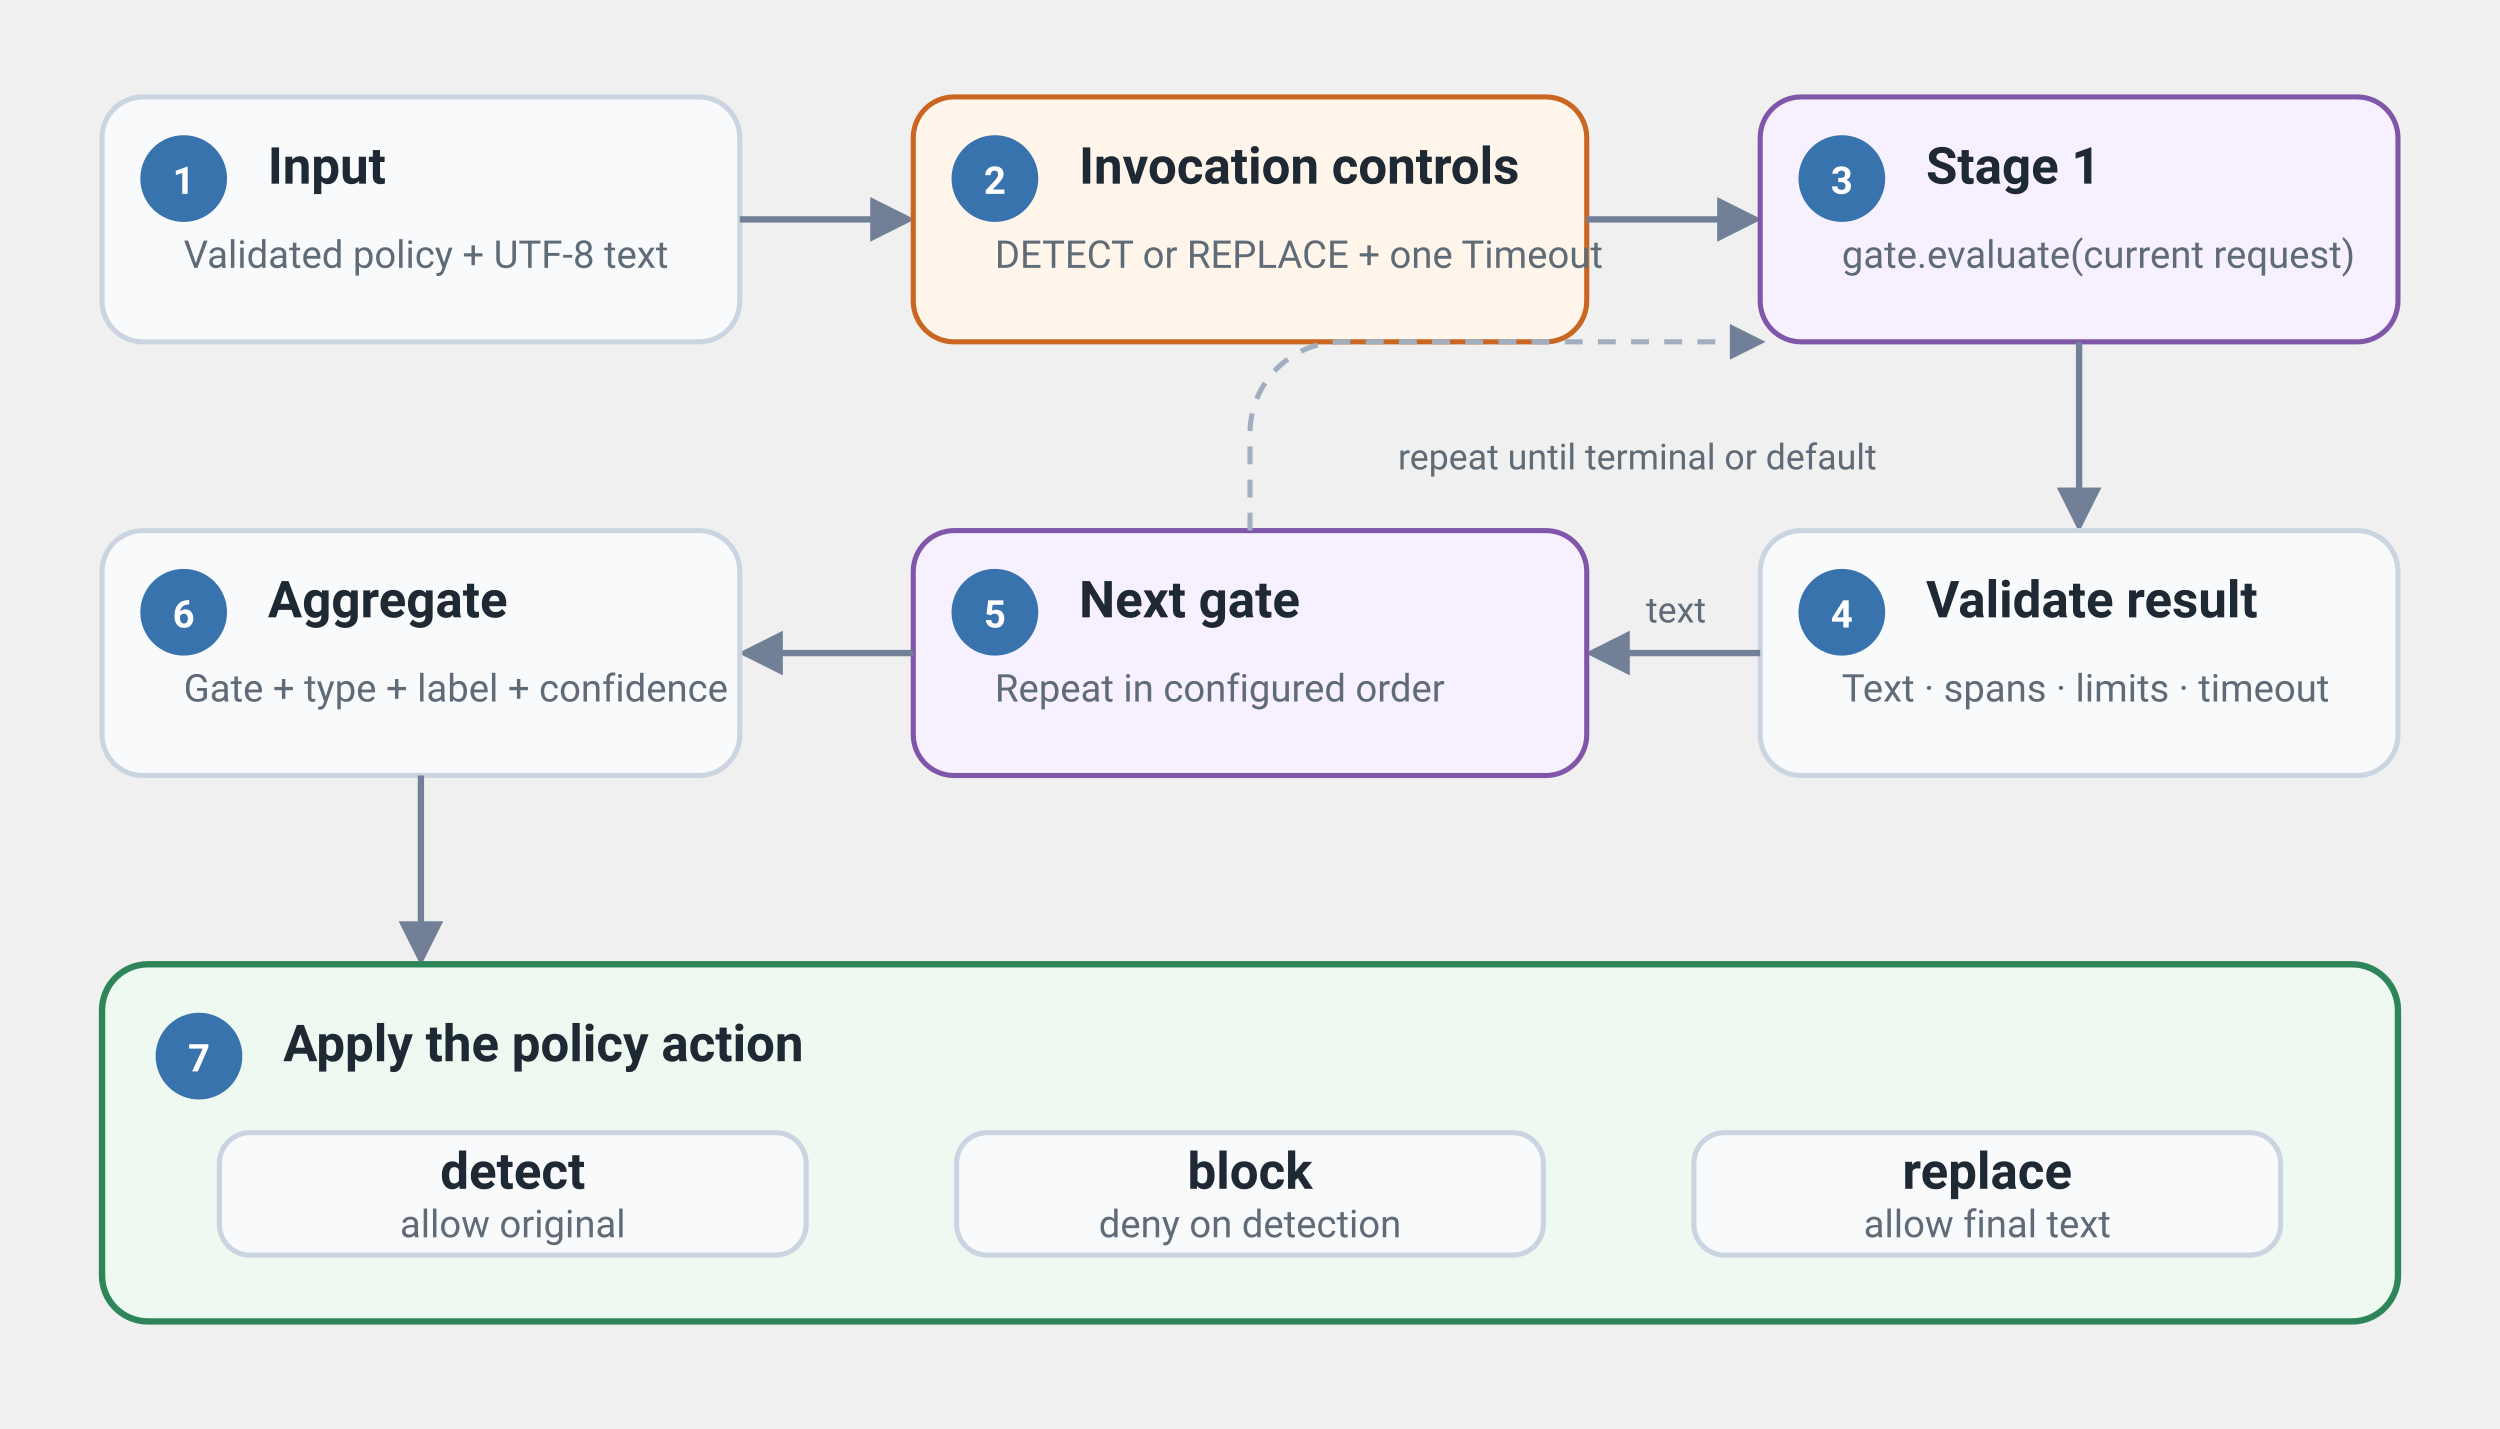
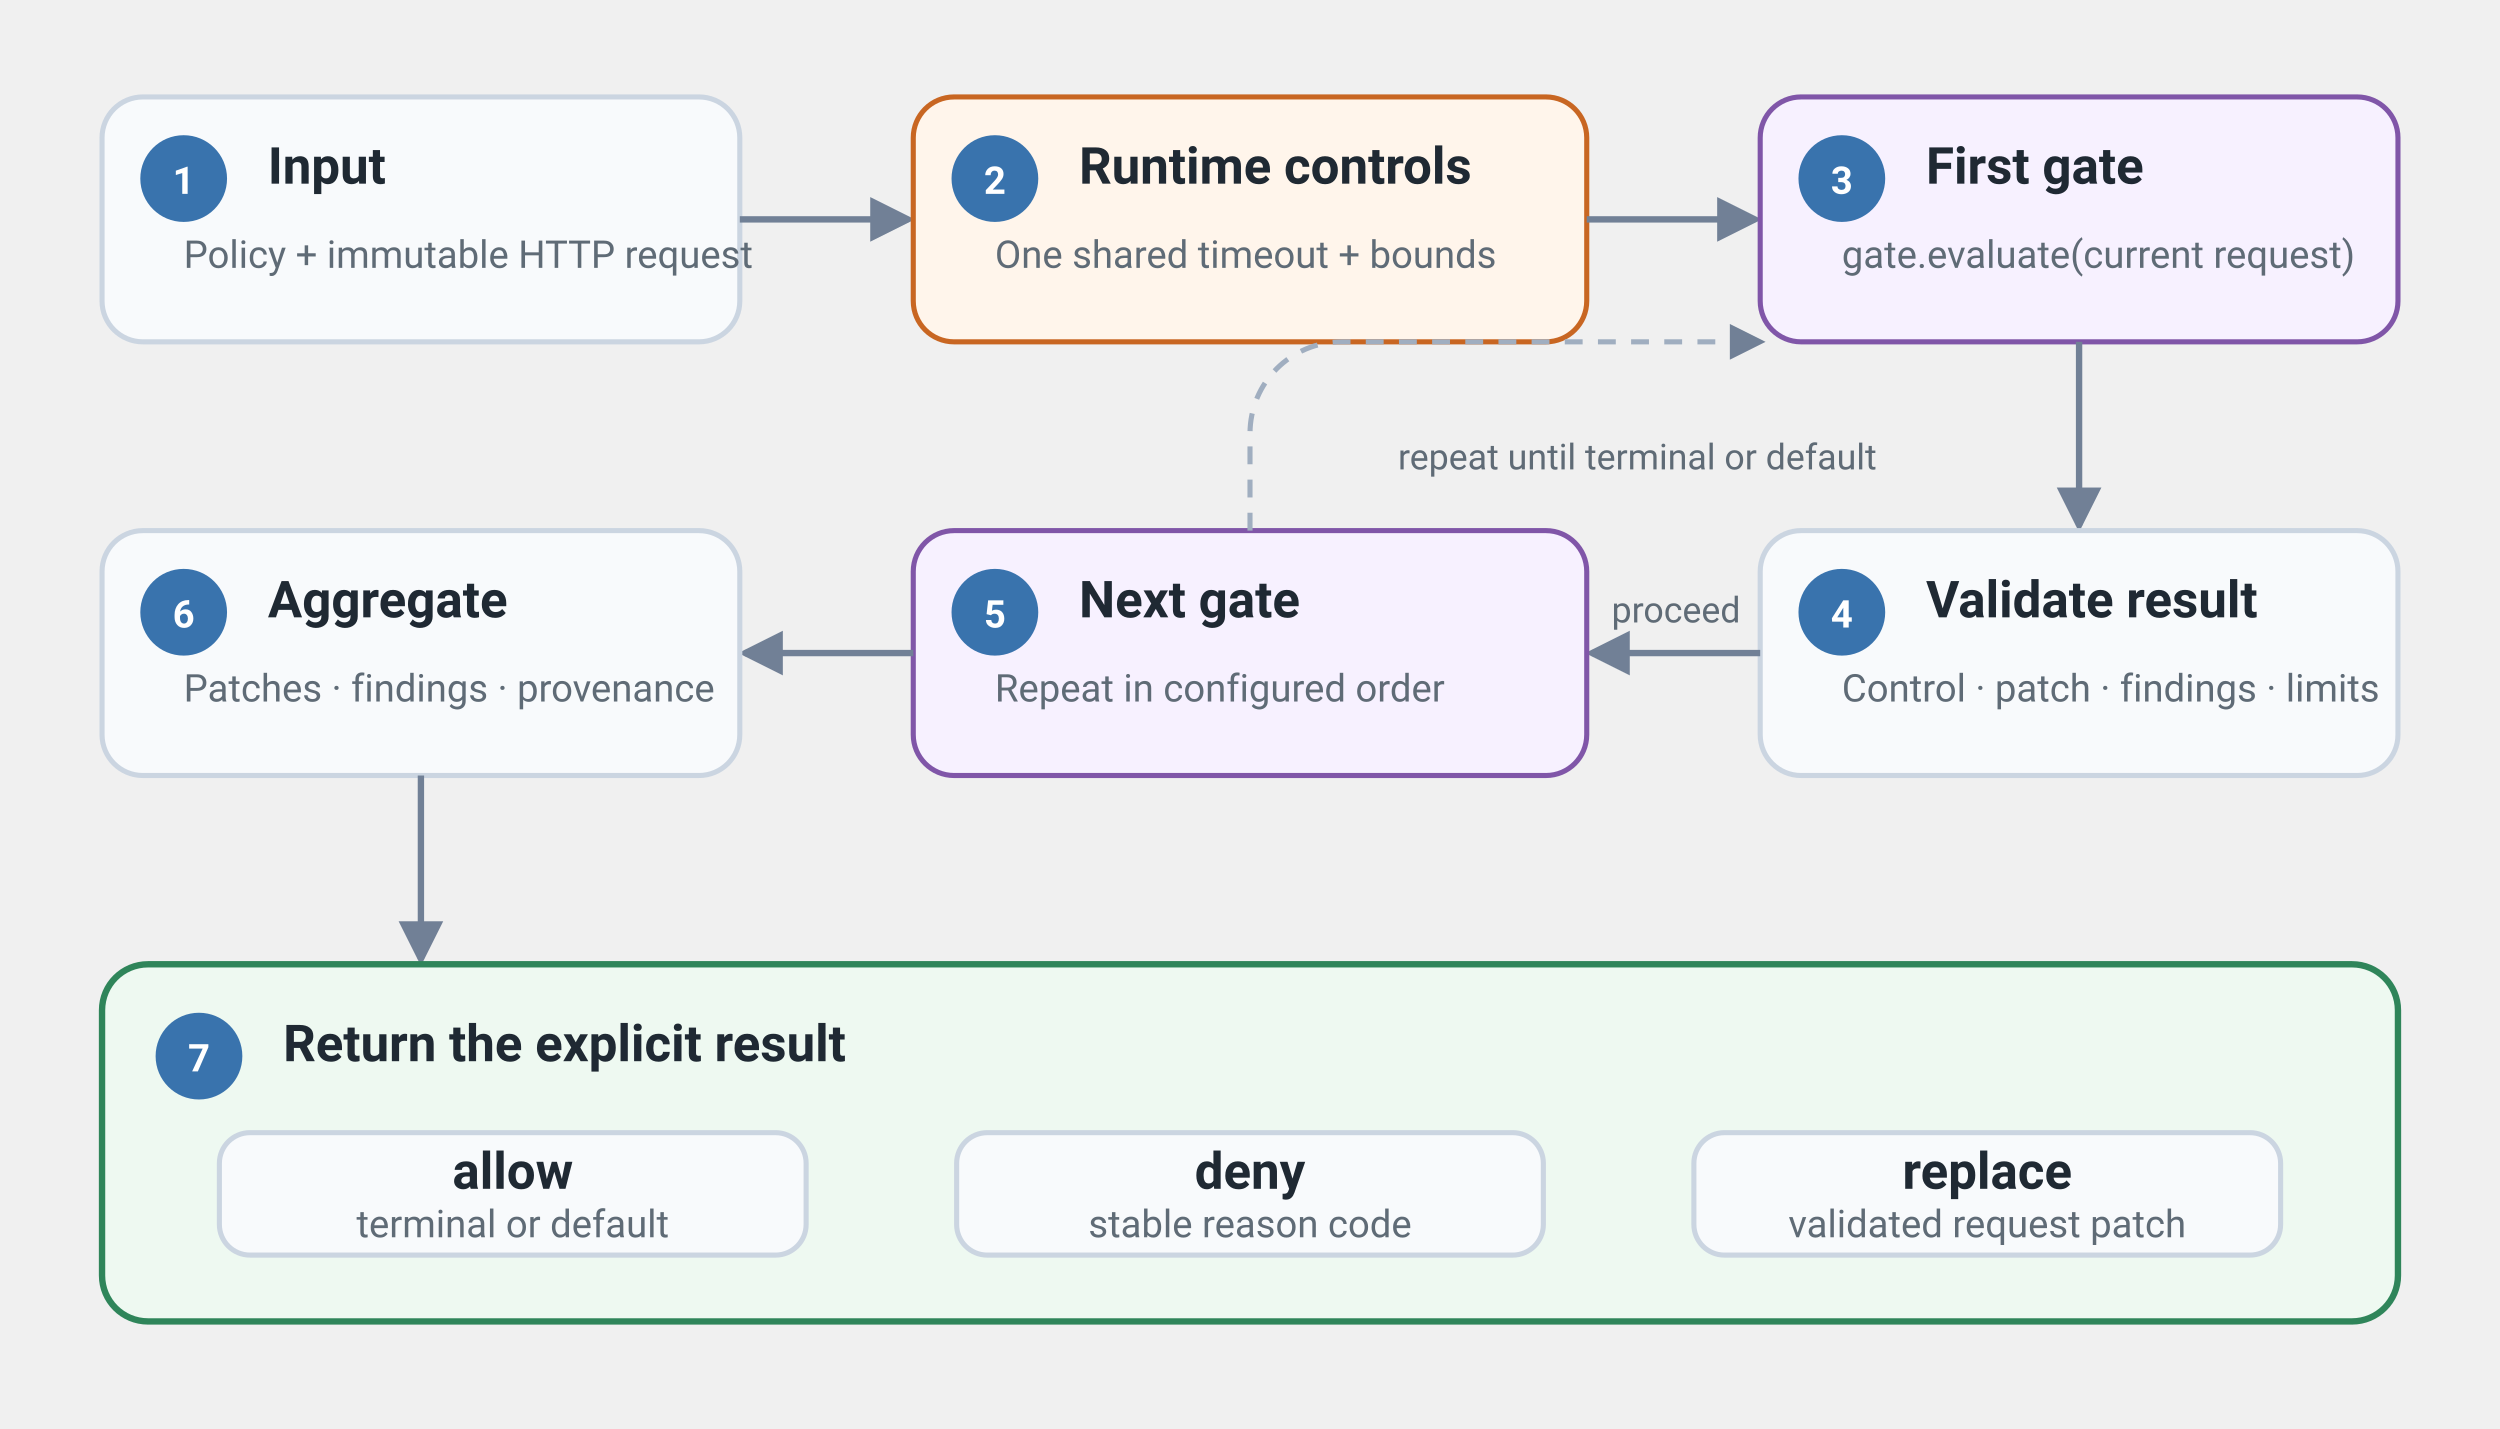
<svg xmlns="http://www.w3.org/2000/svg" viewBox="0 0 980 560" role="img" aria-labelledby="title description">
  <defs>
    <style>
      text{font-family:-apple-system,BlinkMacSystemFont,"Segoe UI",Roboto,Helvetica,Arial,sans-serif;fill:#1f2933}
      .card{fill:#f8fafc;stroke:#cbd5e1;stroke-width:2}
      .control{fill:#fff5eb;stroke:#c86622;stroke-width:2}
-       .engine{fill:#f7f1ff;stroke:#8056a8;stroke-width:2}
+       .gate{fill:#f7f1ff;stroke:#8056a8;stroke-width:2}
      .result{fill:#eef9f1;stroke:#2f855a;stroke-width:2.5}
      .number{fill:#3973ad}
      .number-text{font-size:15px;font-weight:700;fill:#fff}
      .title{font-size:20px;font-weight:700}
      .subtitle{font-size:15px;fill:#5f6b76}
      .arrow{fill:none;stroke:#718096;stroke-width:2.5;marker-end:url(#arrow)}
      .loop{fill:none;stroke:#a0aec0;stroke-width:2;stroke-dasharray:7 6;marker-end:url(#arrow)}
      .arrow-label{font-size:14px;fill:#5f6b76}
      @media(prefers-color-scheme:dark){
        text{fill:#edf2f7}
        .card{fill:#182126;stroke:#52606d}
        .control{fill:#3a2819;stroke:#f6ad55}
-         .engine{fill:#2d203a;stroke:#b794d4}
+         .gate{fill:#2d203a;stroke:#b794d4}
        .result{fill:#143126;stroke:#68d391}
        .number{fill:#4a89c2}
        .subtitle,.arrow-label{fill:#aeb8c5}
        .arrow{stroke:#8b98a5}
        .loop{stroke:#71808e}
      }
    </style>
    <marker id="arrow" viewBox="0 0 10 10" refX="8.5" refY="5" markerWidth="7" markerHeight="7" orient="auto-start-reverse">
      <path d="M0 0 10 5 0 10Z" fill="#718096" />
    </marker>
  </defs>
  <rect x="40" y="38" width="250" height="96" rx="16" class="card" />
  <circle cx="72" cy="70" r="17" class="number" />
  <text x="72" y="76" text-anchor="middle" class="number-text">1</text>
  <text x="105" y="72" class="title">Input</text>
-   <text x="72" y="105" class="subtitle">Validated policy + UTF-8 text</text>
+   <text x="72" y="105" class="subtitle">Policy + immutable HTTP request</text>
  <path d="M290 86h66" class="arrow" />
  <rect x="358" y="38" width="264" height="96" rx="16" class="control" />
  <circle cx="390" cy="70" r="17" class="number" />
  <text x="390" y="76" text-anchor="middle" class="number-text">2</text>
-   <text x="423" y="72" class="title">Invocation controls</text>
-   <text x="390" y="105" class="subtitle">DETECT or REPLACE + one Timeout</text>
+   <text x="423" y="72" class="title">Runtime controls</text>
+   <text x="390" y="105" class="subtitle">One shared timeout + bounds</text>
  <path d="M622 86h66" class="arrow" />
-   <rect x="690" y="38" width="250" height="96" rx="16" class="engine" />
+   <rect x="690" y="38" width="250" height="96" rx="16" class="gate" />
  <circle cx="722" cy="70" r="17" class="number" />
  <text x="722" y="76" text-anchor="middle" class="number-text">3</text>
-   <text x="755" y="72" class="title">Stage 1</text>
+   <text x="755" y="72" class="title">First gate</text>
  <text x="722" y="105" class="subtitle">gate.evaluate(current request)</text>
  <path d="M815 134v72" class="arrow" />
  <rect x="690" y="208" width="250" height="96" rx="16" class="card" />
  <circle cx="722" cy="240" r="17" class="number" />
  <text x="722" y="246" text-anchor="middle" class="number-text">4</text>
  <text x="755" y="242" class="title">Validate result</text>
-   <text x="722" y="275" class="subtitle">Text · spans · limits · timeout</text>
+   <text x="722" y="275" class="subtitle">Control · patch · findings · limits</text>
  <path d="M690 256h-66" class="arrow" />
-   <text x="657" y="244" text-anchor="middle" class="arrow-label">text</text>
-   <rect x="358" y="208" width="264" height="96" rx="16" class="engine" />
+   <text x="657" y="244" text-anchor="middle" class="arrow-label">proceed</text>
+   <rect x="358" y="208" width="264" height="96" rx="16" class="gate" />
  <circle cx="390" cy="240" r="17" class="number" />
  <text x="390" y="246" text-anchor="middle" class="number-text">5</text>
  <text x="423" y="242" class="title">Next gate</text>
  <text x="390" y="275" class="subtitle">Repeat in configured order</text>
  <path d="M358 256h-66" class="arrow" />
  <rect x="40" y="208" width="250" height="96" rx="16" class="card" />
  <circle cx="72" cy="240" r="17" class="number" />
  <text x="72" y="246" text-anchor="middle" class="number-text">6</text>
  <text x="105" y="242" class="title">Aggregate</text>
-   <text x="72" y="275" class="subtitle">Gate + type + label + confidence</text>
+   <text x="72" y="275" class="subtitle">Patches · findings · provenance</text>
  <path d="M165 304v72" class="arrow" />
  <rect x="40" y="378" width="900" height="140" rx="18" class="result" />
  <circle cx="78" cy="414" r="17" class="number" />
  <text x="78" y="420" text-anchor="middle" class="number-text">7</text>
-   <text x="111" y="416" class="title">Apply the policy action</text>
+   <text x="111" y="416" class="title">Return the explicit result</text>
  <rect x="86" y="444" width="230" height="48" rx="12" class="card" />
-   <text x="201" y="466" text-anchor="middle" class="title">detect</text>
-   <text x="201" y="485" text-anchor="middle" class="subtitle">allow original</text>
+   <text x="201" y="466" text-anchor="middle" class="title">allow</text>
+   <text x="201" y="485" text-anchor="middle" class="subtitle">terminal or default</text>
  <rect x="375" y="444" width="230" height="48" rx="12" class="card" />
-   <text x="490" y="466" text-anchor="middle" class="title">block</text>
-   <text x="490" y="485" text-anchor="middle" class="subtitle">deny on detection</text>
+   <text x="490" y="466" text-anchor="middle" class="title">deny</text>
+   <text x="490" y="485" text-anchor="middle" class="subtitle">stable reason code</text>
  <rect x="664" y="444" width="230" height="48" rx="12" class="card" />
  <text x="779" y="466" text-anchor="middle" class="title">replace</text>
-   <text x="779" y="485" text-anchor="middle" class="subtitle">allow final text</text>
+   <text x="779" y="485" text-anchor="middle" class="subtitle">validated request patch</text>
  <path d="M490 208v-38c0-20 16-36 36-36h164" class="loop" />
  <text x="548" y="184" class="arrow-label">repeat until terminal or default</text>
</svg>
